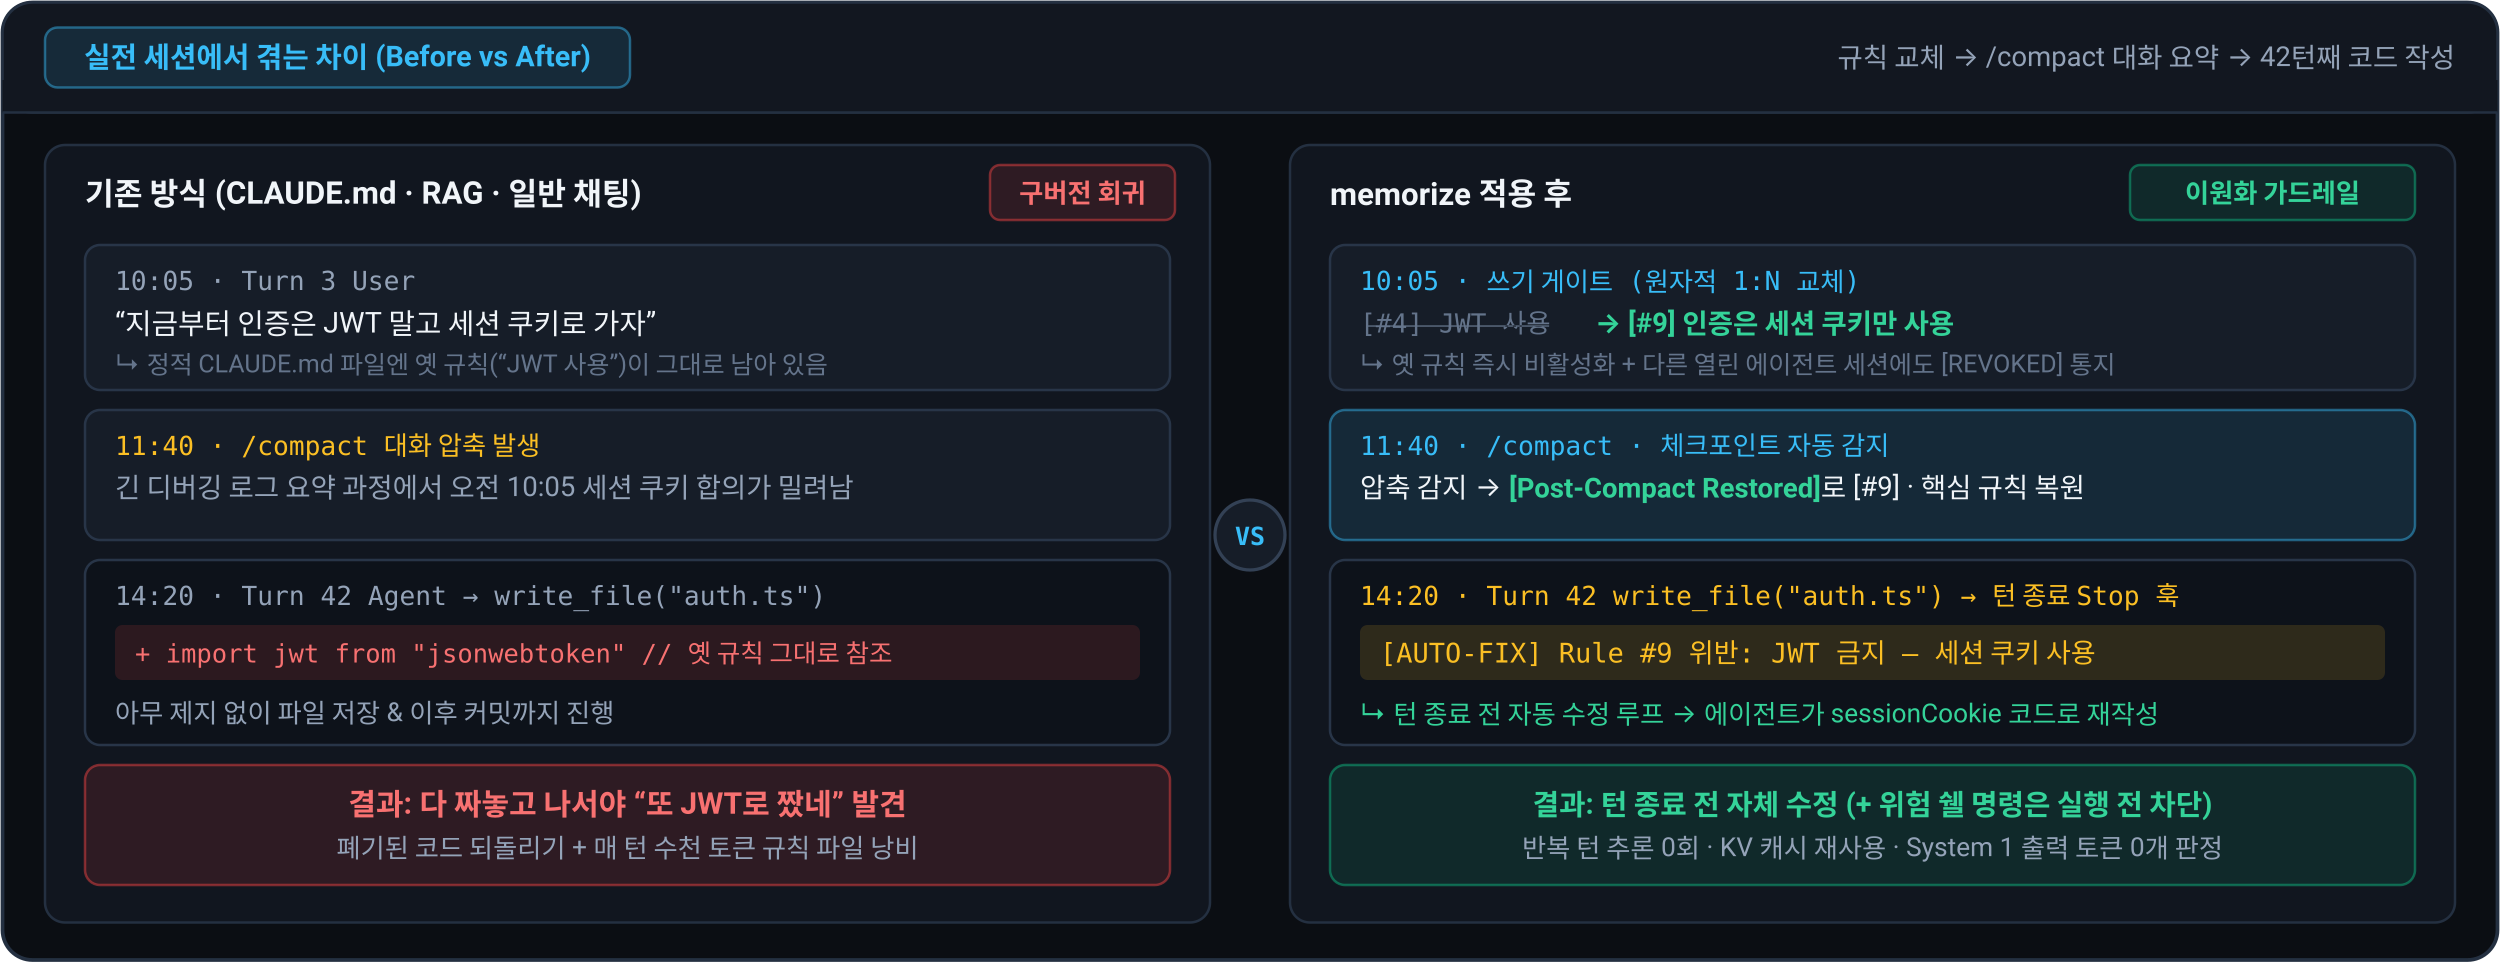
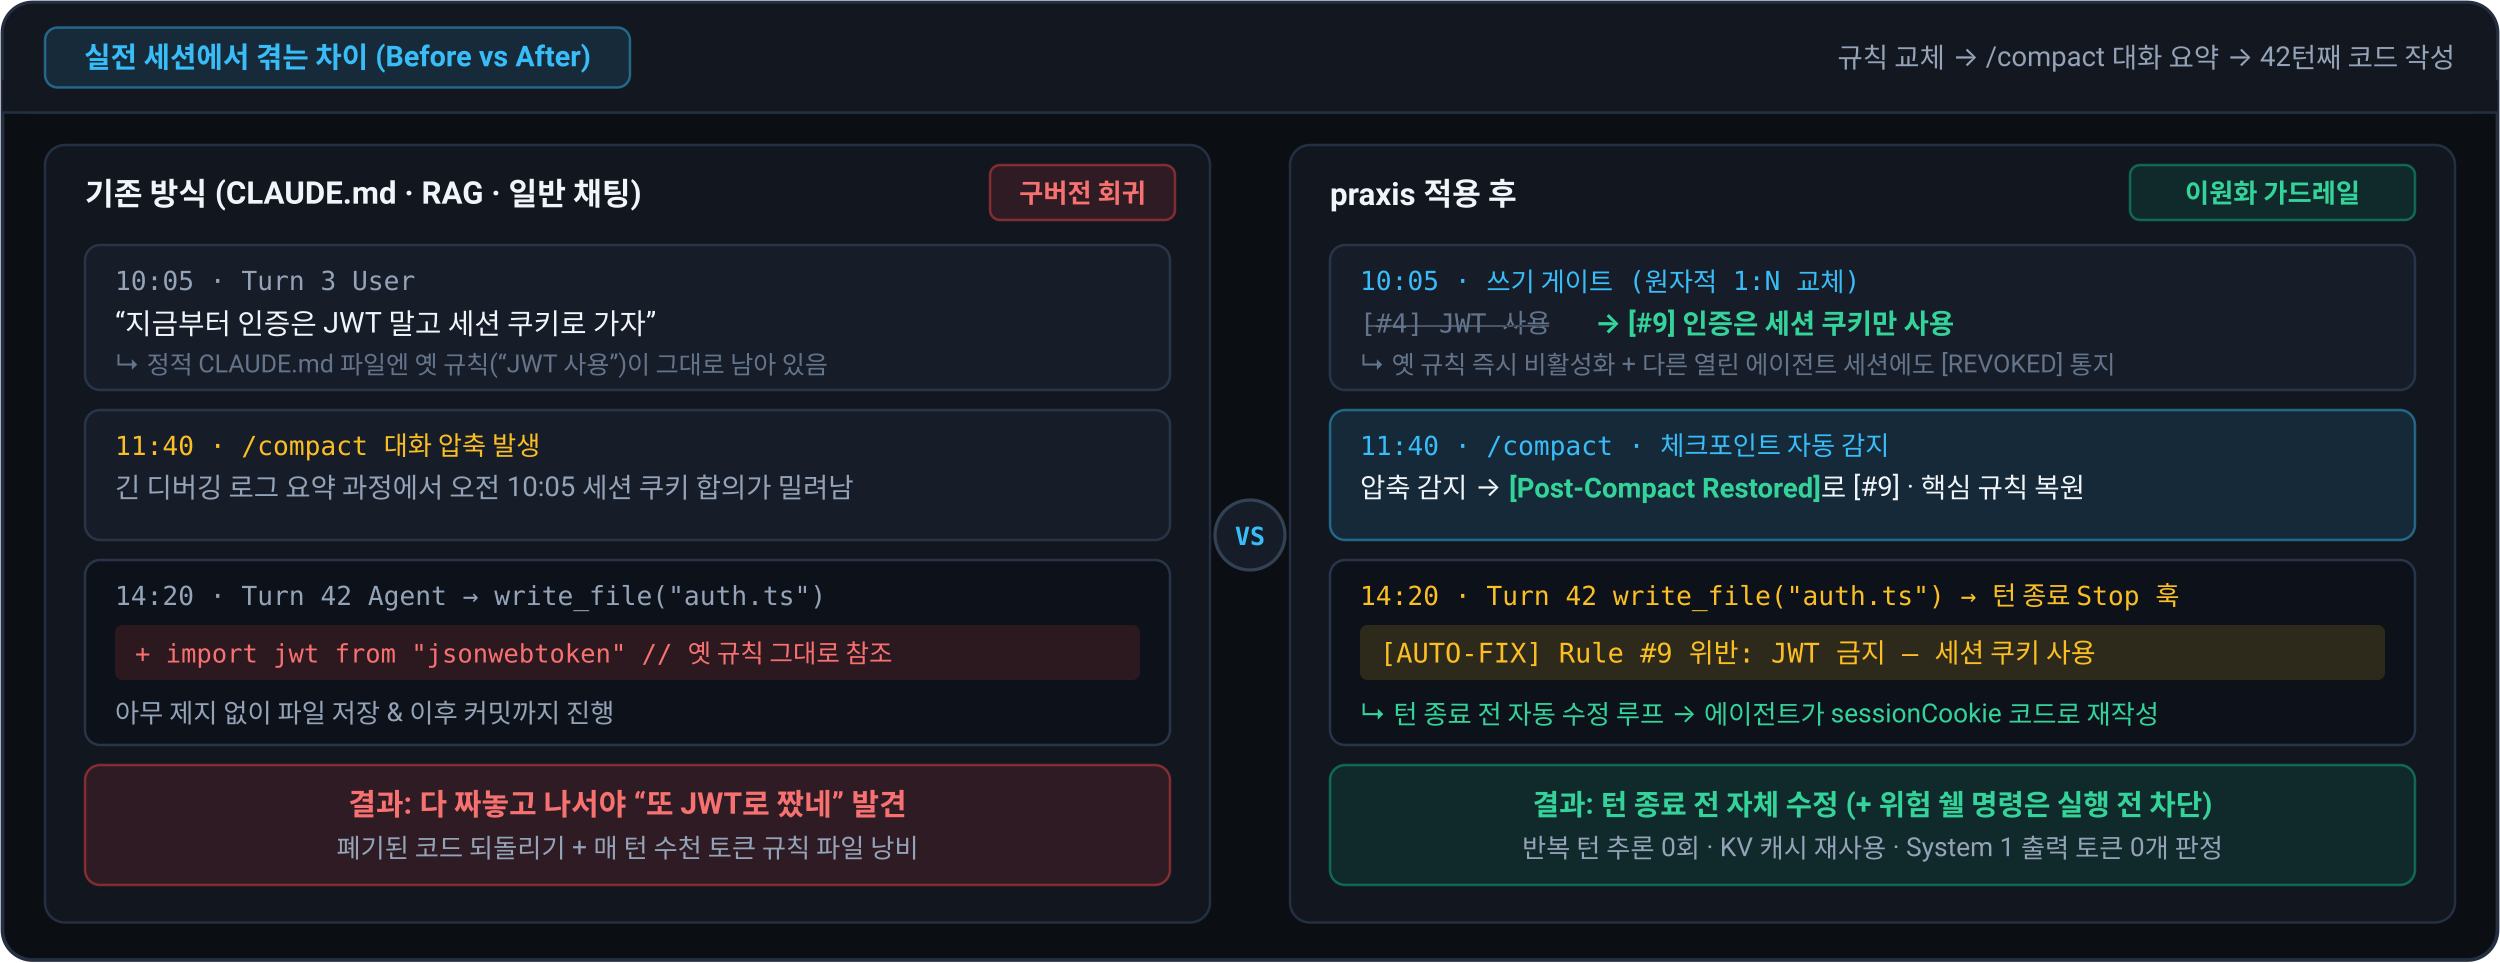
- <svg xmlns="http://www.w3.org/2000/svg" viewBox="0 0 1000 385" width="100%" height="100%" role="img" aria-label="기존 방식과 memorize 실전 타임라인 비교">
+ <svg xmlns="http://www.w3.org/2000/svg" viewBox="0 0 1000 385" width="100%" height="100%" role="img" aria-label="기존 방식과 praxis 실전 타임라인 비교">
  <defs>
    <style>
      .s-outer { fill: #0b0e13; stroke: #243041; stroke-width: 1.5; }
      .s-top { fill: #121720; stroke: #243041; stroke-width: 1; }
      .s-panel { fill: #11161f; stroke: #243041; stroke-width: 1; }
      .s-card { fill: #161d28; stroke: #283548; stroke-width: 1; }
      .s-term { fill: #0d121a; stroke: #283548; stroke-width: 1; }
      .s-err { fill: rgba(239, 68, 68, 0.13); stroke: rgba(239, 68, 68, 0.48); stroke-width: 1; }
      .s-ok { fill: rgba(16, 185, 129, 0.12); stroke: rgba(16, 185, 129, 0.48); stroke-width: 1; }
      .s-info { fill: rgba(56, 189, 248, 0.12); stroke: rgba(56, 189, 248, 0.45); stroke-width: 1; }
      .s-sans { font-family: -apple-system, BlinkMacSystemFont, "Segoe UI", "Apple SD Gothic Neo", "Noto Sans KR", "Malgun Gothic", Roboto, sans-serif; }
      .s-mono { font-family: "JetBrains Mono", "SF Mono", Menlo, Consolas, monospace; }
      .c-pri { fill: #f1f5f9; }
      .c-sec { fill: #94a3b8; }
      .c-mut { fill: #64748b; }
      .c-acc { fill: #38bdf8; }
      .c-ok { fill: #34d399; }
      .c-err { fill: #f87171; }
      .c-warn { fill: #fbbf24; }
    </style>
  </defs>
  <rect class="s-outer" x="1" y="1" width="998" height="383" rx="12" />
  <rect class="s-top" x="1" y="1" width="998" height="44" rx="12" />
  <rect x="1" y="32" width="998" height="13" fill="#121720" />
  <line x1="1" y1="45" x2="999" y2="45" stroke="#243041" stroke-width="1" />
  <rect class="s-info" x="18" y="11" width="234" height="24" rx="5" />
  <text x="135" y="27" text-anchor="middle" class="s-sans c-acc" font-size="11.5" font-weight="700">실전 세션에서 겪는 차이 (Before vs After)</text>
  <text x="982" y="27" text-anchor="end" class="s-sans c-sec" font-size="11">규칙 교체 → /compact 대화 요약 → 42턴째 코드 작성</text>
  <rect class="s-panel" x="18" y="58" width="466" height="311" rx="8" />
  <text x="34" y="82" class="s-sans c-pri" font-size="12.5" font-weight="700">기존 방식 (CLAUDE.md · RAG · 일반 채팅)</text>
  <rect class="s-err" x="396" y="66" width="74" height="22" rx="4" />
  <text x="433" y="81" text-anchor="middle" class="s-sans c-err" font-size="10.5" font-weight="700">구버전 회귀</text>
  <rect class="s-card" x="34" y="98" width="434" height="58" rx="6" />
  <text x="46" y="116" class="s-mono c-sec" font-size="10.5">10:05 · Turn 3  User</text>
  <text x="46" y="133" class="s-sans c-pri" font-size="11.5">“지금부터 인증은 JWT 말고 세션 쿠키로 가자”</text>
  <text x="46" y="149" class="s-sans c-mut" font-size="10">↳ 정적 CLAUDE.md 파일엔 옛 규칙(“JWT 사용”)이 그대로 남아 있음</text>
  <rect class="s-card" x="34" y="164" width="434" height="52" rx="6" />
  <text x="46" y="182" class="s-mono c-warn" font-size="10.5">11:40 · /compact 대화 압축 발생</text>
  <text x="46" y="199" class="s-sans c-sec" font-size="11">긴 디버깅 로그 요약 과정에서 오전 10:05 세션 쿠키 합의가 밀려남</text>
  <rect class="s-term" x="34" y="224" width="434" height="74" rx="6" />
  <text x="46" y="242" class="s-mono c-sec" font-size="10.5">14:20 · Turn 42  Agent → write_file("auth.ts")</text>
  <rect x="46" y="250" width="410" height="22" rx="3" fill="rgba(239,68,68,0.14)" />
  <text x="54" y="265" class="s-mono c-err" font-size="10.2">+ import jwt from "jsonwebtoken"  // 옛 규칙 그대로 참조</text>
  <text x="46" y="289" class="s-sans c-sec" font-size="10.5">아무 제지 없이 파일 저장 &amp; 이후 커밋까지 진행</text>
  <rect class="s-err" x="34" y="306" width="434" height="48" rx="6" />
  <text x="251" y="326" text-anchor="middle" class="s-sans c-err" font-size="12" font-weight="700">결과: 다 짜놓고 나서야 “또 JWT로 짰네” 발견</text>
  <text x="251" y="343" text-anchor="middle" class="s-sans c-sec" font-size="10.5">폐기된 코드 되돌리기 + 매 턴 수천 토큰 규칙 파일 낭비</text>
  <circle cx="500" cy="214" r="14" fill="#161d28" stroke="#334155" stroke-width="1.3" />
  <text x="500" y="218" text-anchor="middle" class="s-mono c-acc" font-size="10" font-weight="700">VS</text>
  <rect class="s-panel" x="516" y="58" width="466" height="311" rx="8" />
-   <text x="532" y="82" class="s-sans c-pri" font-size="12.5" font-weight="700">memorize 적용 후</text>
+   <text x="532" y="82" class="s-sans c-pri" font-size="12.5" font-weight="700">praxis 적용 후</text>
  <rect class="s-ok" x="852" y="66" width="114" height="22" rx="4" />
  <text x="909" y="81" text-anchor="middle" class="s-sans c-ok" font-size="10.5" font-weight="700">이원화 가드레일</text>
  <rect class="s-card" x="532" y="98" width="434" height="58" rx="6" />
  <text x="544" y="116" class="s-mono c-acc" font-size="10.5">10:05 · 쓰기 게이트 (원자적 1:N 교체)</text>
  <text x="544" y="133" class="s-mono c-mut" font-size="10.5" text-decoration="line-through">[#4] JWT 사용</text>
  <text x="638" y="133" class="s-sans c-ok" font-size="11" font-weight="700">→  [#9] 인증은 세션 쿠키만 사용</text>
  <text x="544" y="149" class="s-sans c-mut" font-size="10">↳ 옛 규칙 즉시 비활성화 + 다른 열린 에이전트 세션에도 [REVOKED] 통지</text>
  <rect class="s-info" x="532" y="164" width="434" height="52" rx="6" />
  <text x="544" y="182" class="s-mono c-acc" font-size="10.5">11:40 · /compact · 체크포인트 자동 감지</text>
  <text x="544" y="199" class="s-sans c-pri" font-size="11">압축 감지 → <tspan class="c-ok" font-weight="700">[Post-Compact Restored]</tspan>로 [#9] · 핵심 규칙 복원</text>
  <rect class="s-term" x="532" y="224" width="434" height="74" rx="6" />
  <text x="544" y="242" class="s-mono c-warn" font-size="10.5">14:20 · Turn 42  write_file("auth.ts") → 턴 종료 Stop 훅</text>
  <rect x="544" y="250" width="410" height="22" rx="3" fill="rgba(251,191,36,0.14)" />
  <text x="552" y="265" class="s-mono c-warn" font-size="10.8">[AUTO-FIX] Rule #9 위반: JWT 금지 — 세션 쿠키 사용</text>
  <text x="544" y="289" class="s-sans c-ok" font-size="10.5">↳ 턴 종료 전 자동 수정 루프 → 에이전트가 sessionCookie 코드로 재작성</text>
  <rect class="s-ok" x="532" y="306" width="434" height="48" rx="6" />
  <text x="749" y="326" text-anchor="middle" class="s-sans c-ok" font-size="11.5" font-weight="700">결과: 턴 종료 전 자체 수정 (+ 위험 쉘 명령은 실행 전 차단)</text>
  <text x="749" y="343" text-anchor="middle" class="s-sans c-sec" font-size="10.5">반복 턴 추론 0회 · KV 캐시 재사용 · System 1 출력 토큰 0개 판정</text>
</svg>
